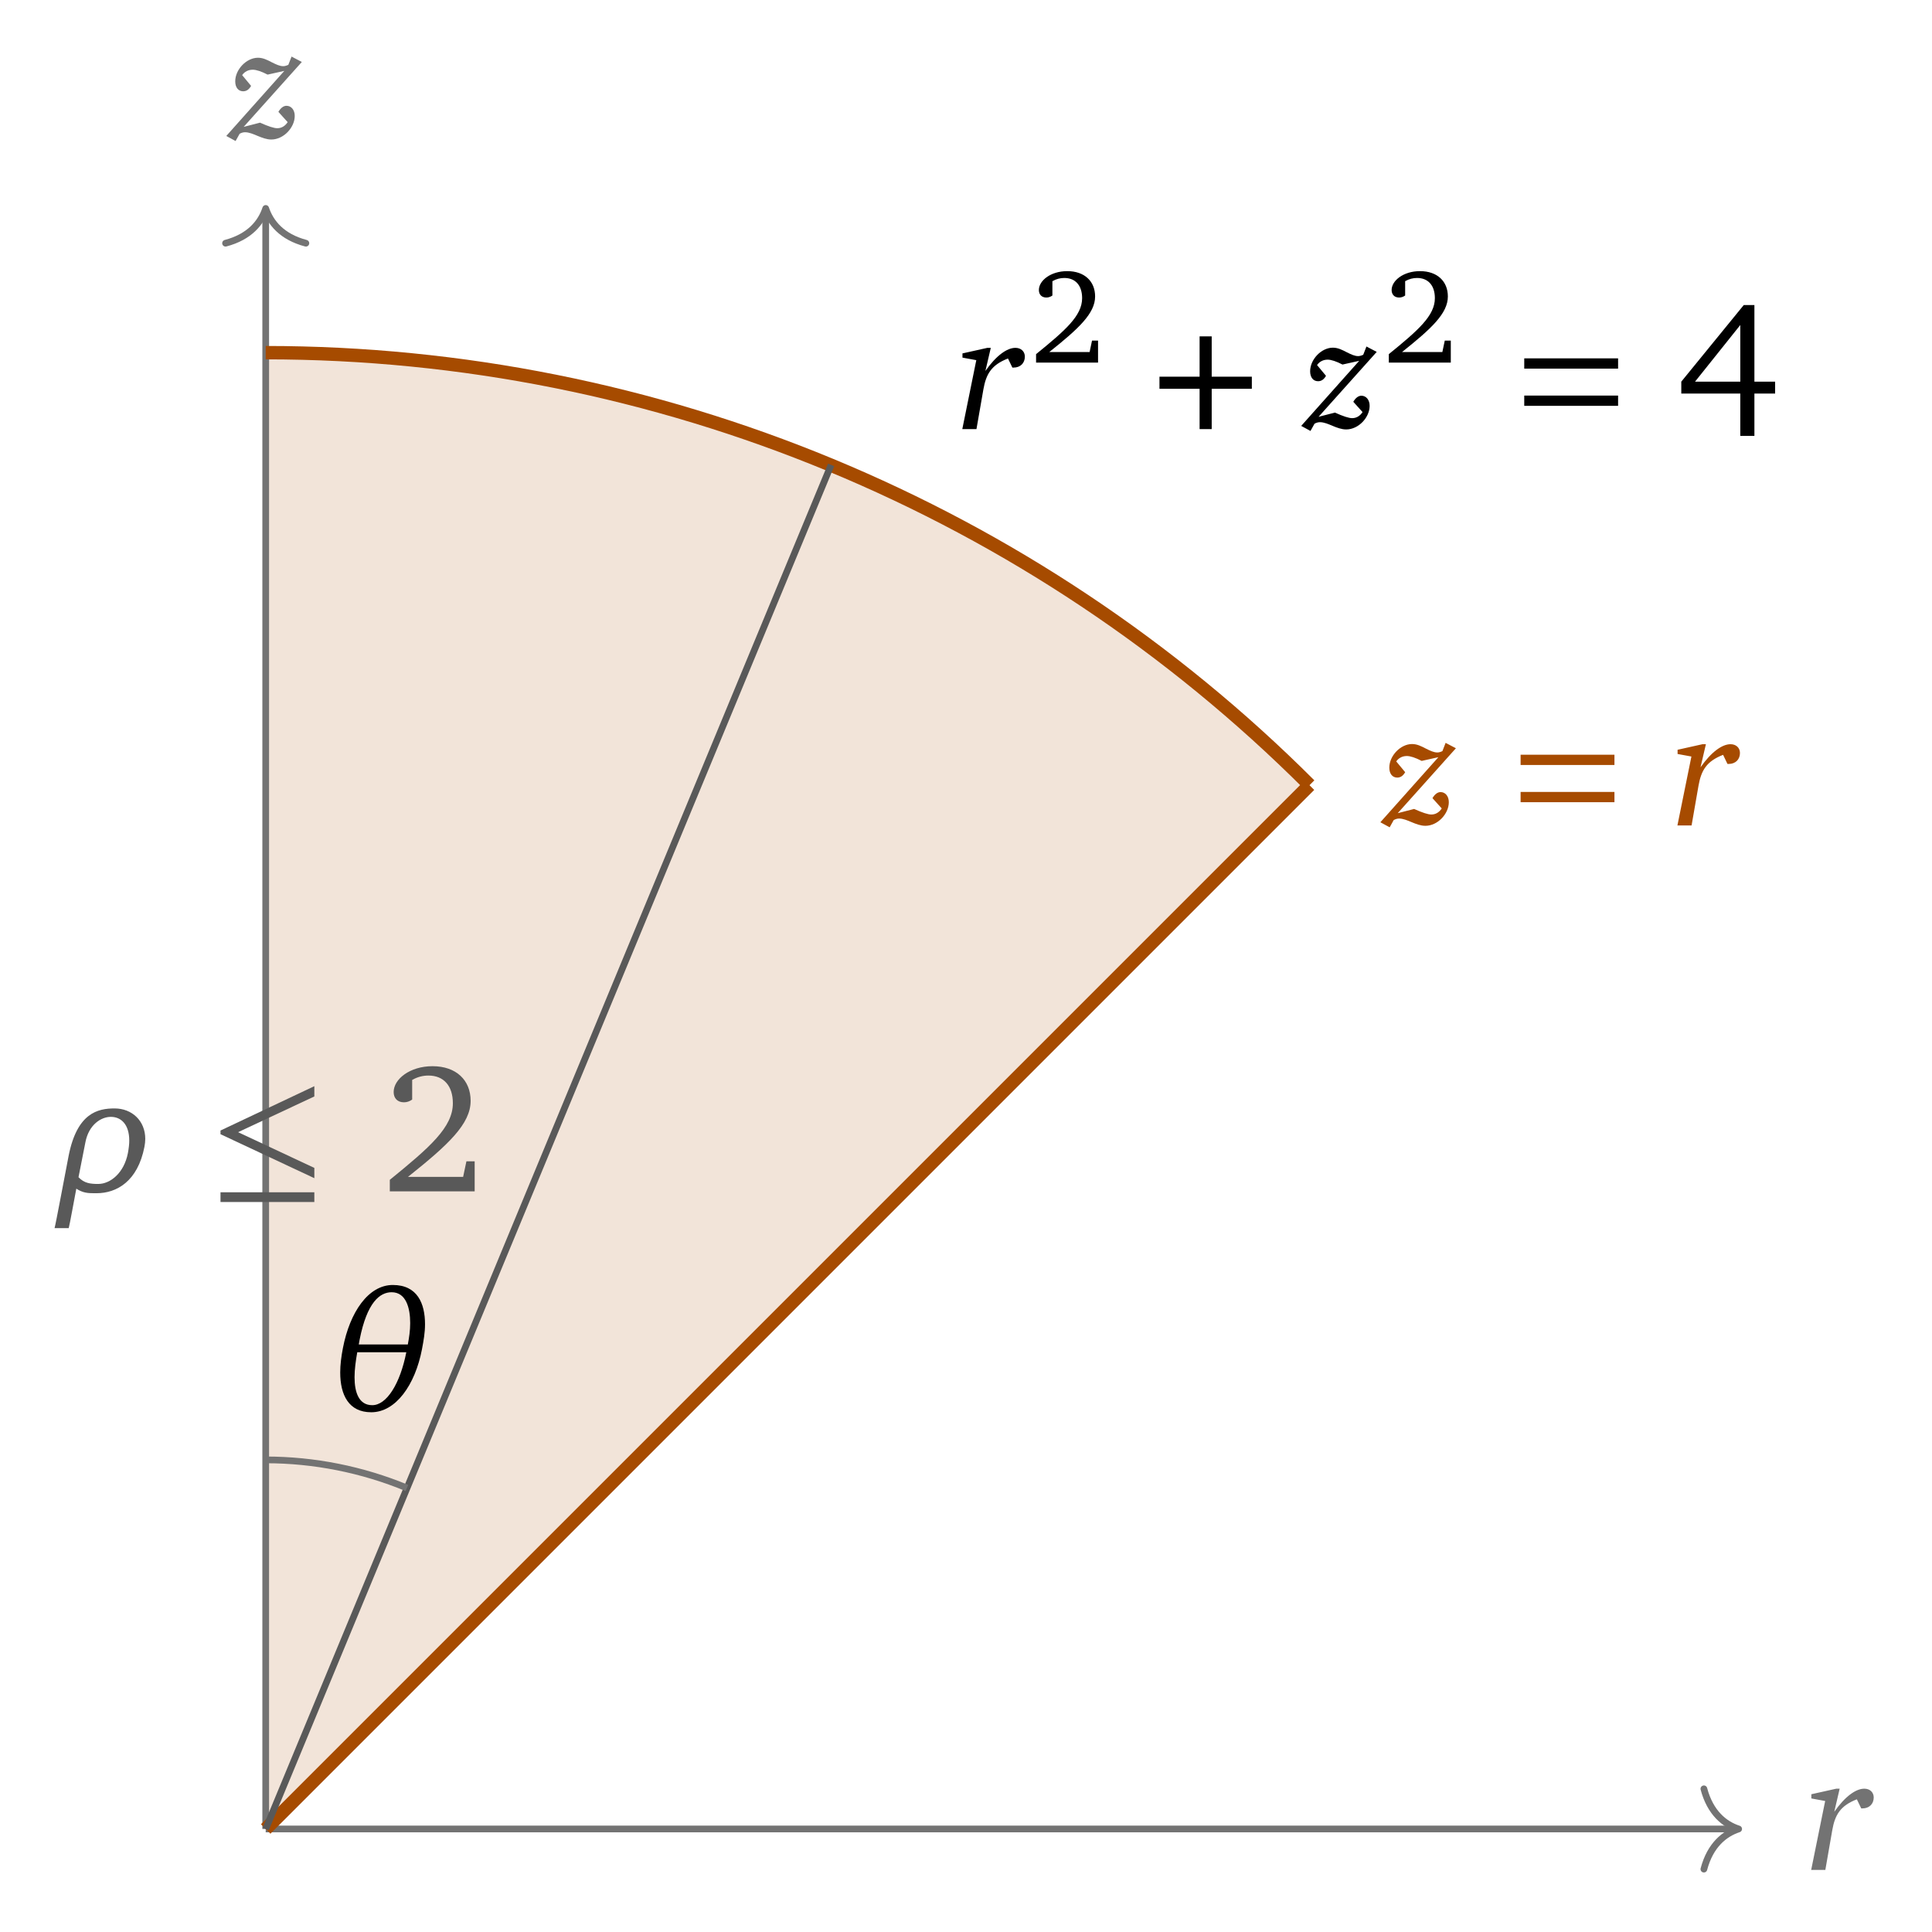
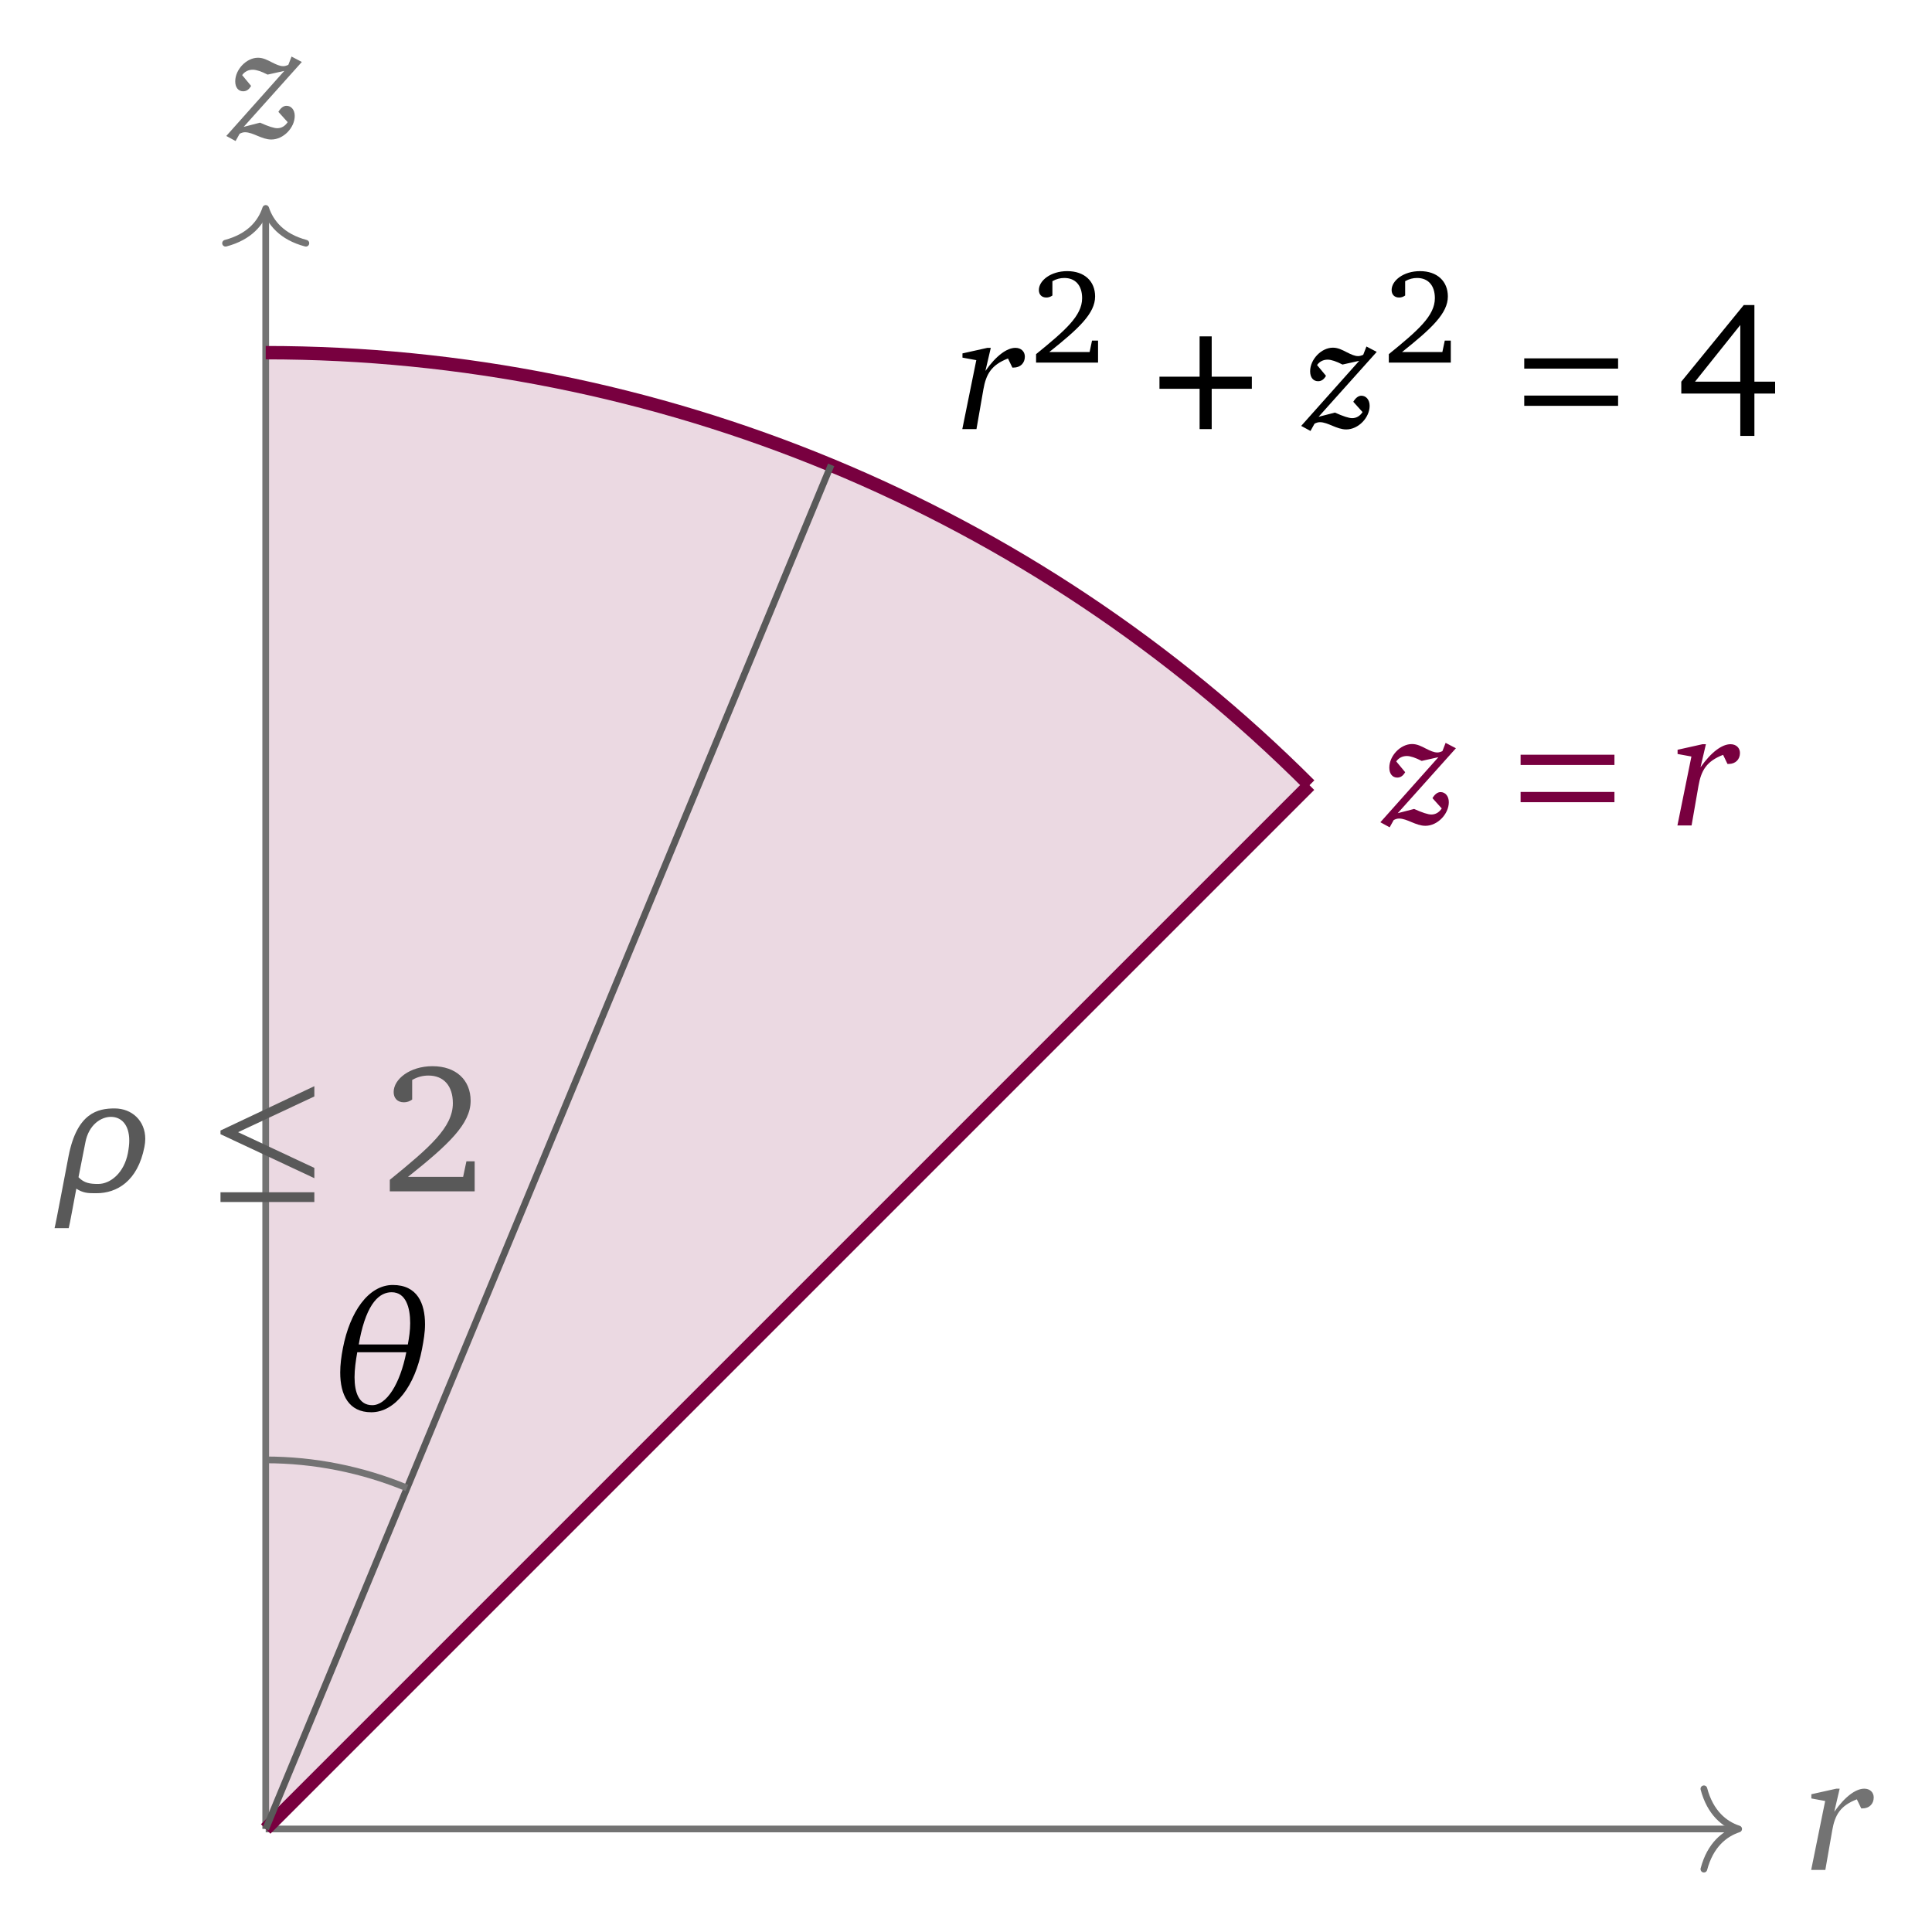
<svg xmlns="http://www.w3.org/2000/svg" version="1.1" width="115pt" height="115pt" viewBox="0 -115 115 115">
  <g id="page1">
    <g transform="scale(1 -1)">
-       <path d="M15.816 6.133V94.008C39.117 94.008 61.477 84.746 77.953 68.27Z" fill="#f2e4d9" />
+       <path d="M15.816 6.133V94.008C39.117 94.008 61.477 84.746 77.953 68.27Z" fill="#ebd9e2" />
      <path d="M15.816 6.133H103.293" stroke="#737373" fill="none" stroke-width=".399" stroke-miterlimit="10" />
      <path d="M101.422 8.523C101.801 7.09 102.644 6.41 103.492 6.133C102.644 5.852 101.801 5.176 101.422 3.742" stroke="#737373" fill="none" stroke-width=".399" stroke-miterlimit="10" stroke-linecap="round" stroke-linejoin="round" />
      <path d="M109.303 8.531L107.818 8.2V7.949L108.641 7.798L107.808 3.694H108.651L109.062 6.052C109.223 6.975 109.544 7.517 110.527 7.898L110.788 7.357H110.859C111.27 7.357 111.531 7.628 111.531 8.009C111.531 8.31 111.31 8.531 110.969 8.531C110.467 8.531 109.825 8.069 109.183 7.156L109.504 8.531H109.303Z" fill="#737373" />
      <path d="M15.816 6.133V102.395" stroke="#737373" fill="none" stroke-width=".399" stroke-miterlimit="10" />
      <path d="M13.426 100.523C14.859 100.902 15.539 101.746 15.816 102.593C16.098 101.746 16.773 100.902 18.207 100.523" stroke="#737373" fill="none" stroke-width=".399" stroke-miterlimit="10" stroke-linecap="round" stroke-linejoin="round" />
      <path d="M17.354 111.633L17.163 111.141C17.053 111.091 16.953 111.061 16.862 111.061C16.652 111.061 16.441 111.161 16.18 111.292C15.909 111.432 15.658 111.563 15.357 111.563C14.665 111.563 14.002 110.86 14.002 110.158C14.002 109.787 14.193 109.566 14.474 109.566C14.675 109.566 14.825 109.676 14.946 109.887L14.414 110.529C14.564 110.74 14.785 110.85 15.046 110.85C15.257 110.85 15.558 110.75 15.929 110.559L16.923 110.78L13.47 106.907L14.023 106.606L14.263 107.037C14.373 107.097 14.474 107.128 14.584 107.128C15.066 107.128 15.578 106.696 16.15 106.696C16.882 106.696 17.544 107.408 17.544 108.101C17.544 108.462 17.334 108.703 17.053 108.703C16.882 108.703 16.712 108.583 16.571 108.342L17.123 107.729C16.963 107.489 16.752 107.368 16.501 107.368C16.31 107.368 15.969 107.478 15.478 107.699L14.504 107.448L17.966 111.312L17.354 111.633Z" fill="#737373" />
-       <path d="M15.816 94.008C39.117 94.008 61.477 84.746 77.953 68.27" stroke="#a64b00" fill="none" stroke-width=".797" stroke-miterlimit="10" />
-       <path d="M15.816 6.133L77.945 68.262" stroke="#a64b00" fill="none" stroke-width=".797" stroke-miterlimit="10" />
-       <g fill="#a64b00">
+       <path d="M15.816 94.008C39.117 94.008 61.477 84.746 77.953 68.27" stroke="#78003f" fill="none" stroke-width=".797" stroke-miterlimit="10" />
+       <path d="M15.816 6.133L77.945 68.262" stroke="#78003f" fill="none" stroke-width=".797" stroke-miterlimit="10" />
+       <g fill="#78003f">
        <path d="M86.049 70.782L85.858 70.29C85.748 70.24 85.648 70.21 85.557 70.21C85.347 70.21 85.136 70.31 84.875 70.441C84.604 70.581 84.353 70.712 84.052 70.712C83.36 70.712 82.697 70.009 82.697 69.307C82.697 68.936 82.888 68.715 83.169 68.715C83.37 68.715 83.52 68.825 83.641 69.036L83.109 69.678C83.259 69.889 83.48 69.999 83.741 69.999C83.952 69.999 84.253 69.899 84.624 69.708L85.618 69.929L82.165 66.056L82.718 65.755L82.958 66.186C83.068 66.246 83.169 66.277 83.279 66.277C83.761 66.277 84.273 65.845 84.845 65.845C85.577 65.845 86.239 66.557 86.239 67.25C86.239 67.611 86.029 67.852 85.748 67.852C85.577 67.852 85.407 67.732 85.266 67.491L85.818 66.878C85.658 66.638 85.447 66.517 85.196 66.517C85.005 66.517 84.664 66.627 84.173 66.848L83.199 66.597L86.661 70.461L86.049 70.782Z" />
        <path d="M96.098 69.465V70.076H90.512V69.465H96.098ZM96.098 67.25V67.861H90.512V67.25H96.098Z" />
        <path d="M101.341 70.702L99.856 70.371V70.12L100.679 69.969L99.846 65.865H100.689L101.1 68.223C101.261 69.146 101.582 69.688 102.565 70.069L102.826 69.527H102.897C103.308 69.527 103.569 69.798 103.569 70.18C103.569 70.481 103.348 70.702 103.007 70.702C102.505 70.702 101.863 70.24 101.221 69.327L101.542 70.702H101.341Z" />
      </g>
      <path d="M15.816 6.133L49.473 87.328" stroke="#595959" fill="none" stroke-width=".399" stroke-miterlimit="10" />
      <g fill="#595959">
        <path d="M4.081 46.182C3.881 45.159 3.319 42.138 3.248 41.898H4.091C4.151 42.108 4.422 43.623 4.543 44.246C4.924 43.995 5.235 43.975 5.596 43.975H5.747C6.941 43.975 8.196 44.677 8.597 46.734C8.627 46.895 8.647 47.055 8.647 47.206C8.647 48.289 7.854 49.022 6.821 49.022C5.827 49.022 4.583 48.761 4.081 46.182ZM5.085 47.015C5.286 48.049 6.008 48.52 6.6 48.52C7.202 48.52 7.694 48.079 7.694 47.105C7.694 46.885 7.664 46.644 7.613 46.363C7.383 45.179 6.57 44.527 5.847 44.527C5.376 44.527 5.015 44.567 4.673 44.928L5.085 47.015Z" />
        <path d="M18.711 44.87V45.481L14.172 47.608L18.711 49.736V50.347L13.125 47.707V47.488L18.711 44.87ZM18.711 43.452V44.03H13.125V43.452H18.711Z" />
        <path d="M24.283 44.947C26.694 46.867 28.014 48.099 28.014 49.474C28.014 50.707 27.152 51.536 25.745 51.536C24.392 51.536 23.432 50.761 23.432 49.998C23.432 49.627 23.661 49.387 24.043 49.387C24.218 49.387 24.381 49.441 24.534 49.55V50.718C24.861 50.903 25.178 50.979 25.505 50.979C26.41 50.979 26.956 50.368 26.956 49.332C26.956 47.903 25.592 46.714 23.203 44.772V44.085H28.254V45.874H27.763L27.567 44.947H24.283Z" />
      </g>
      <path d="M15.816 28.102C18.699 28.102 21.559 27.531 24.223 26.43" stroke="#737373" fill="none" stroke-width=".399" stroke-miterlimit="10" />
      <path d="M25.118 34.69C25.218 35.221 25.299 35.683 25.299 36.175C25.299 37.409 24.847 38.513 23.382 38.513C21.927 38.513 20.823 36.897 20.412 34.76C20.312 34.248 20.251 33.756 20.251 33.305C20.251 31.96 20.763 30.937 22.098 30.937C23.553 30.937 24.707 32.552 25.118 34.69ZM21.355 34.971L21.405 35.251C21.847 37.499 22.62 38.081 23.312 38.081C24.165 38.081 24.416 37.158 24.416 36.245C24.416 35.803 24.356 35.402 24.275 34.971H21.355ZM24.185 34.509C23.814 32.622 23.011 31.358 22.158 31.358C21.365 31.358 21.104 32.111 21.104 33.024C21.104 33.486 21.175 33.997 21.265 34.509H24.185Z" />
      <path d="M58.775 94.295L57.29 93.964V93.713L58.113 93.562L57.28 89.458H58.123L58.534 91.816C58.695 92.739 59.016 93.281 59.999 93.662L60.26 93.12H60.331C60.742 93.12 61.003 93.391 61.003 93.773C61.003 94.074 60.782 94.295 60.441 94.295C59.939 94.295 59.297 93.833 58.655 92.92L58.976 94.295H58.775Z" />
      <path d="M62.459 94.047C64.221 95.45 65.185 96.35 65.185 97.354C65.185 98.255 64.555 98.861 63.527 98.861C62.539 98.861 61.838 98.295 61.838 97.737C61.838 97.466 62.005 97.29 62.284 97.29C62.412 97.29 62.531 97.331 62.643 97.41V98.263C62.882 98.398 63.113 98.454 63.352 98.454C64.013 98.454 64.412 98.008 64.412 97.251C64.412 96.207 63.416 95.338 61.671 93.92V93.418H65.36V94.725H65.001L64.858 94.047H62.459Z" />
      <path d="M71.405 92.578H69.016V91.858H71.405V89.458H72.125V91.858H74.514V92.578H72.125V94.978H71.405V92.578Z" />
      <path d="M81.336 94.375L81.145 93.883C81.035 93.833 80.935 93.803 80.844 93.803C80.634 93.803 80.423 93.903 80.162 94.034C79.891 94.174 79.64 94.305 79.339 94.305C78.647 94.305 77.984 93.602 77.984 92.9C77.984 92.529 78.175 92.308 78.456 92.308C78.657 92.308 78.807 92.418 78.928 92.629L78.396 93.271C78.546 93.482 78.767 93.592 79.028 93.592C79.239 93.592 79.54 93.492 79.911 93.301L80.905 93.522L77.452 89.649L78.005 89.348L78.245 89.779C78.356 89.839 78.456 89.87 78.566 89.87C79.048 89.87 79.56 89.438 80.132 89.438C80.864 89.438 81.526 90.15 81.526 90.843C81.526 91.204 81.316 91.445 81.035 91.445C80.864 91.445 80.694 91.325 80.553 91.084L81.105 90.471C80.945 90.231 80.734 90.11 80.483 90.11C80.292 90.11 79.951 90.22 79.46 90.441L78.486 90.19L81.948 94.054L81.336 94.375Z" />
      <path d="M83.456 94.047C85.218 95.45 86.182 96.35 86.182 97.354C86.182 98.255 85.552 98.861 84.524 98.861C83.536 98.861 82.835 98.295 82.835 97.737C82.835 97.466 83.002 97.29 83.281 97.29C83.409 97.29 83.528 97.331 83.64 97.41V98.263C83.879 98.398 84.11 98.454 84.349 98.454C85.01 98.454 85.409 98.008 85.409 97.251C85.409 96.207 84.413 95.338 82.668 93.92V93.418H86.357V94.725H85.998L85.855 94.047H83.456Z" />
      <path d="M96.315 93.058V93.669H90.729V93.058H96.315ZM96.315 90.843V91.454H90.729V90.843H96.315Z" />
      <path d="M103.796 96.843L100.077 92.283V91.574H103.589V89.054H104.429V91.574H105.662V92.283H104.429V96.843H103.796ZM103.589 95.654V92.283H100.895L103.589 95.654Z" />
    </g>
  </g>
</svg>
